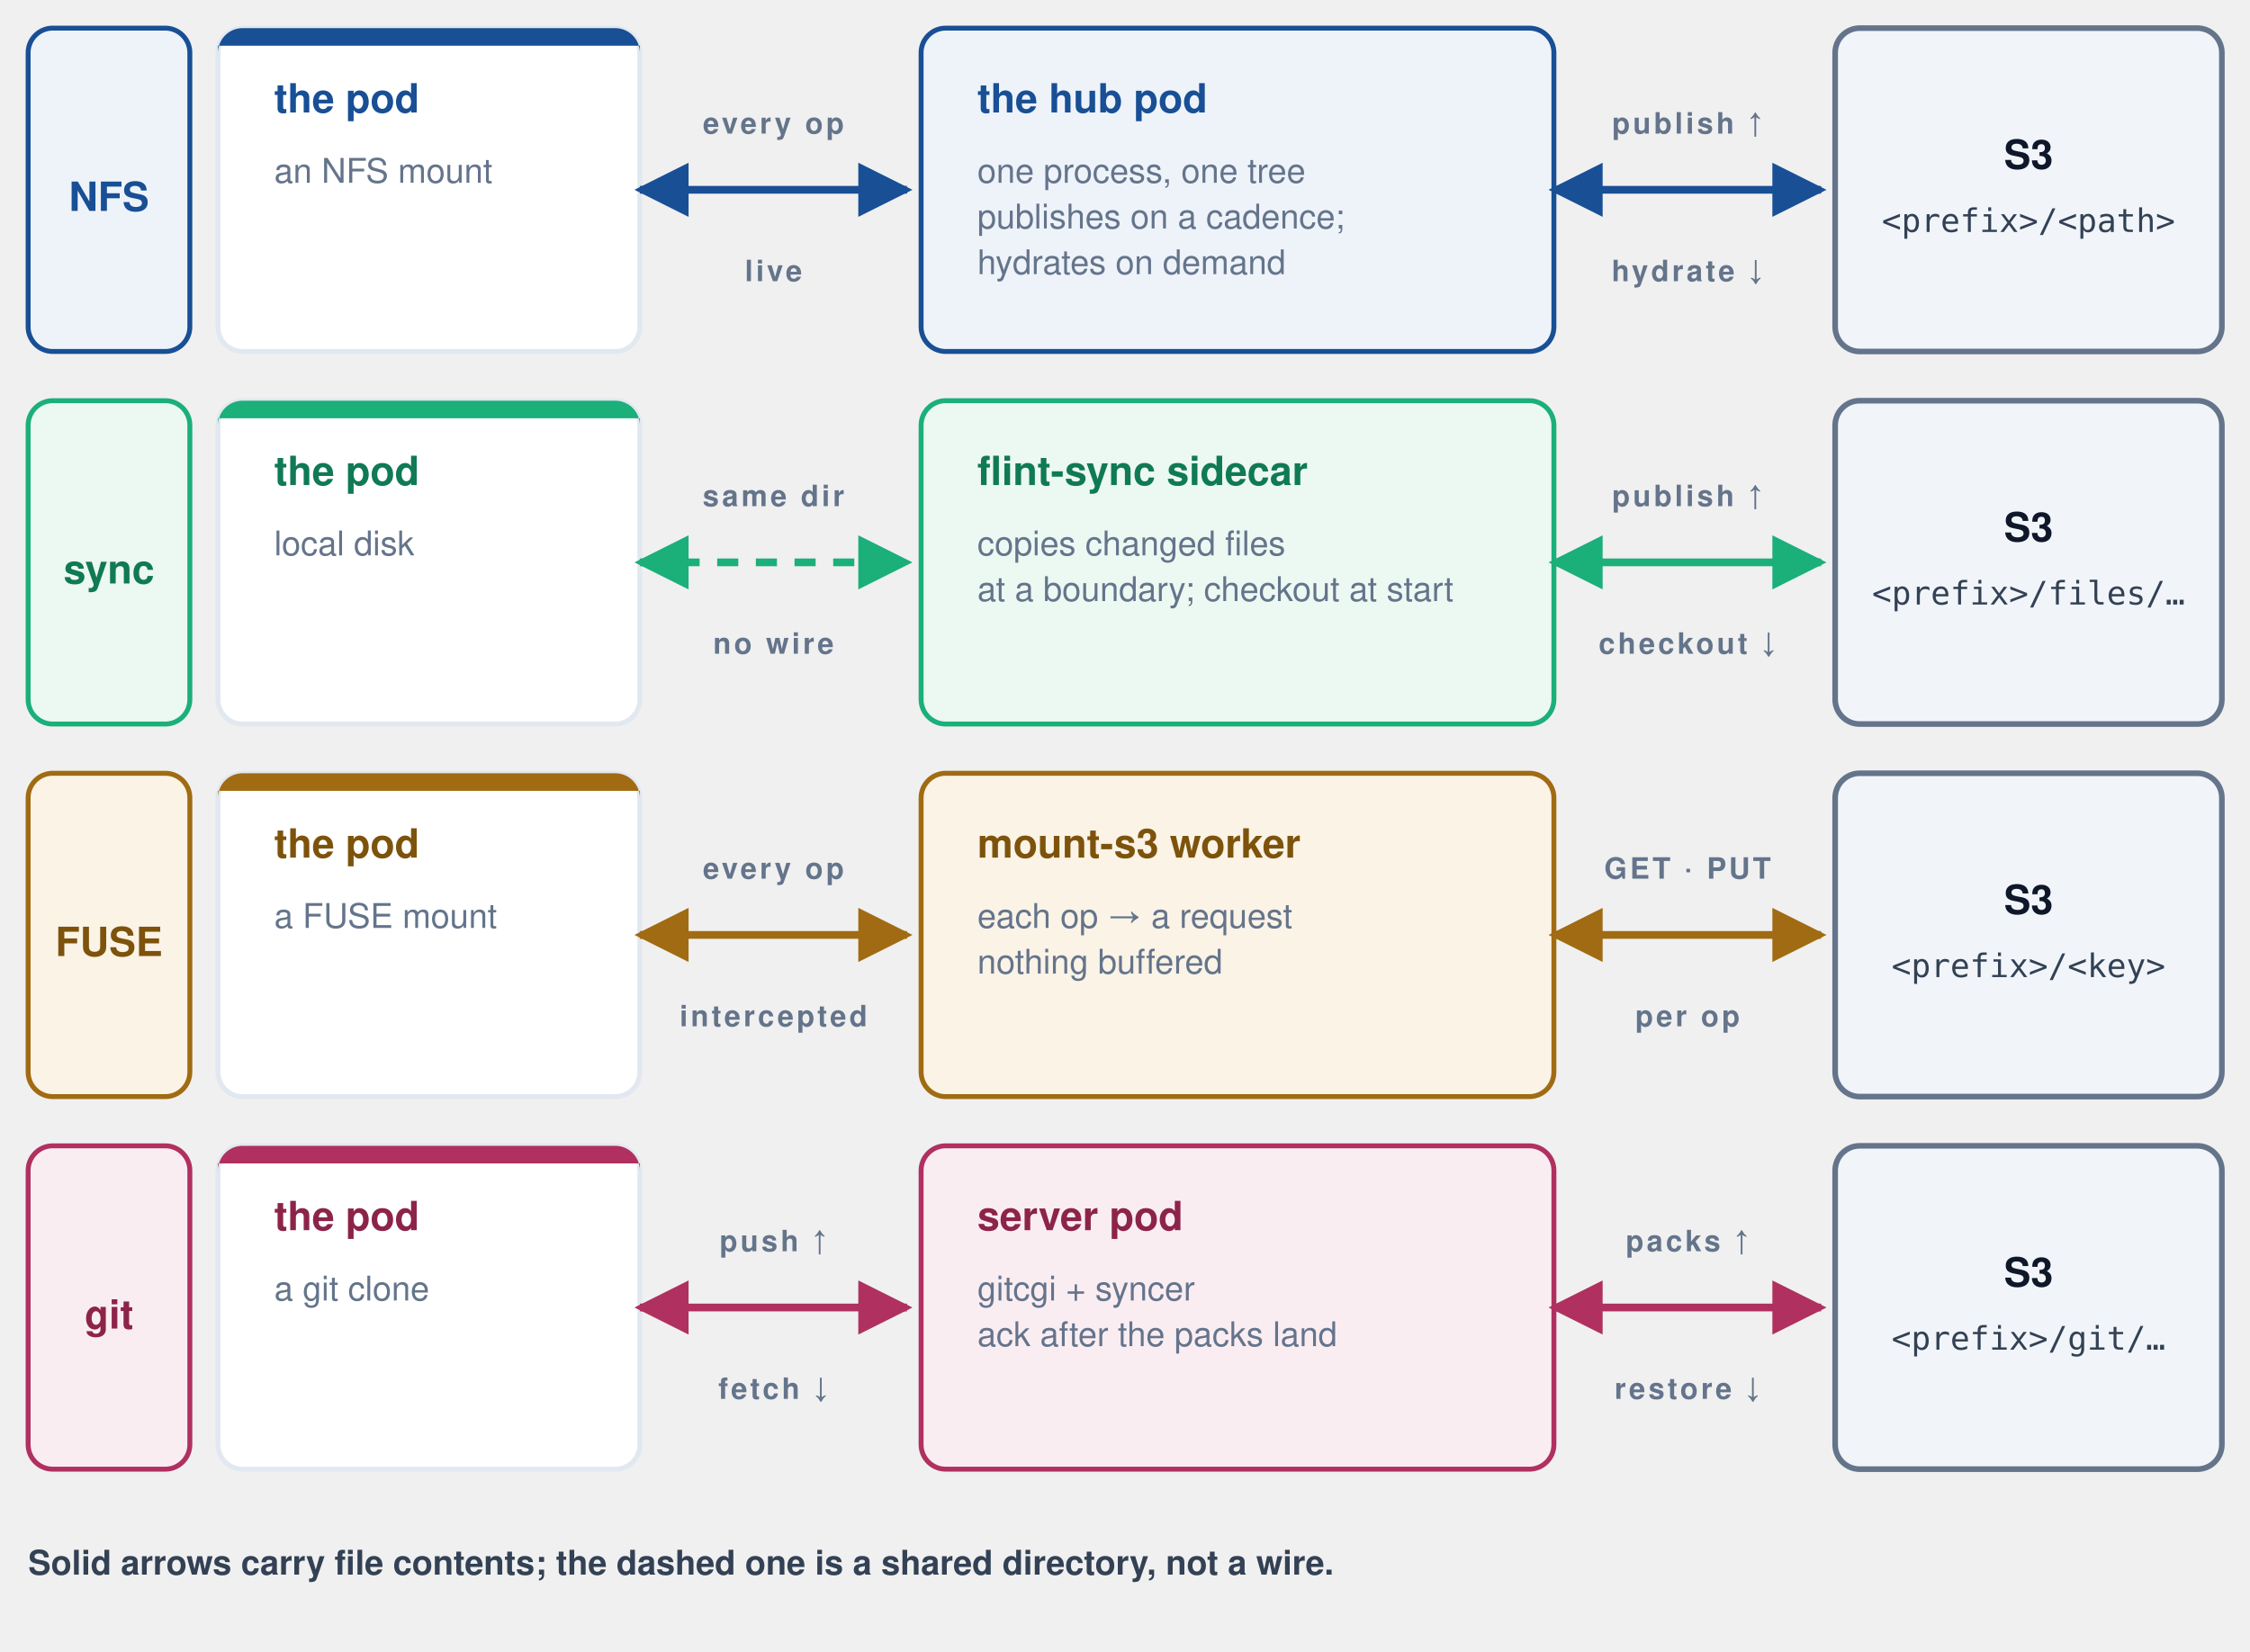
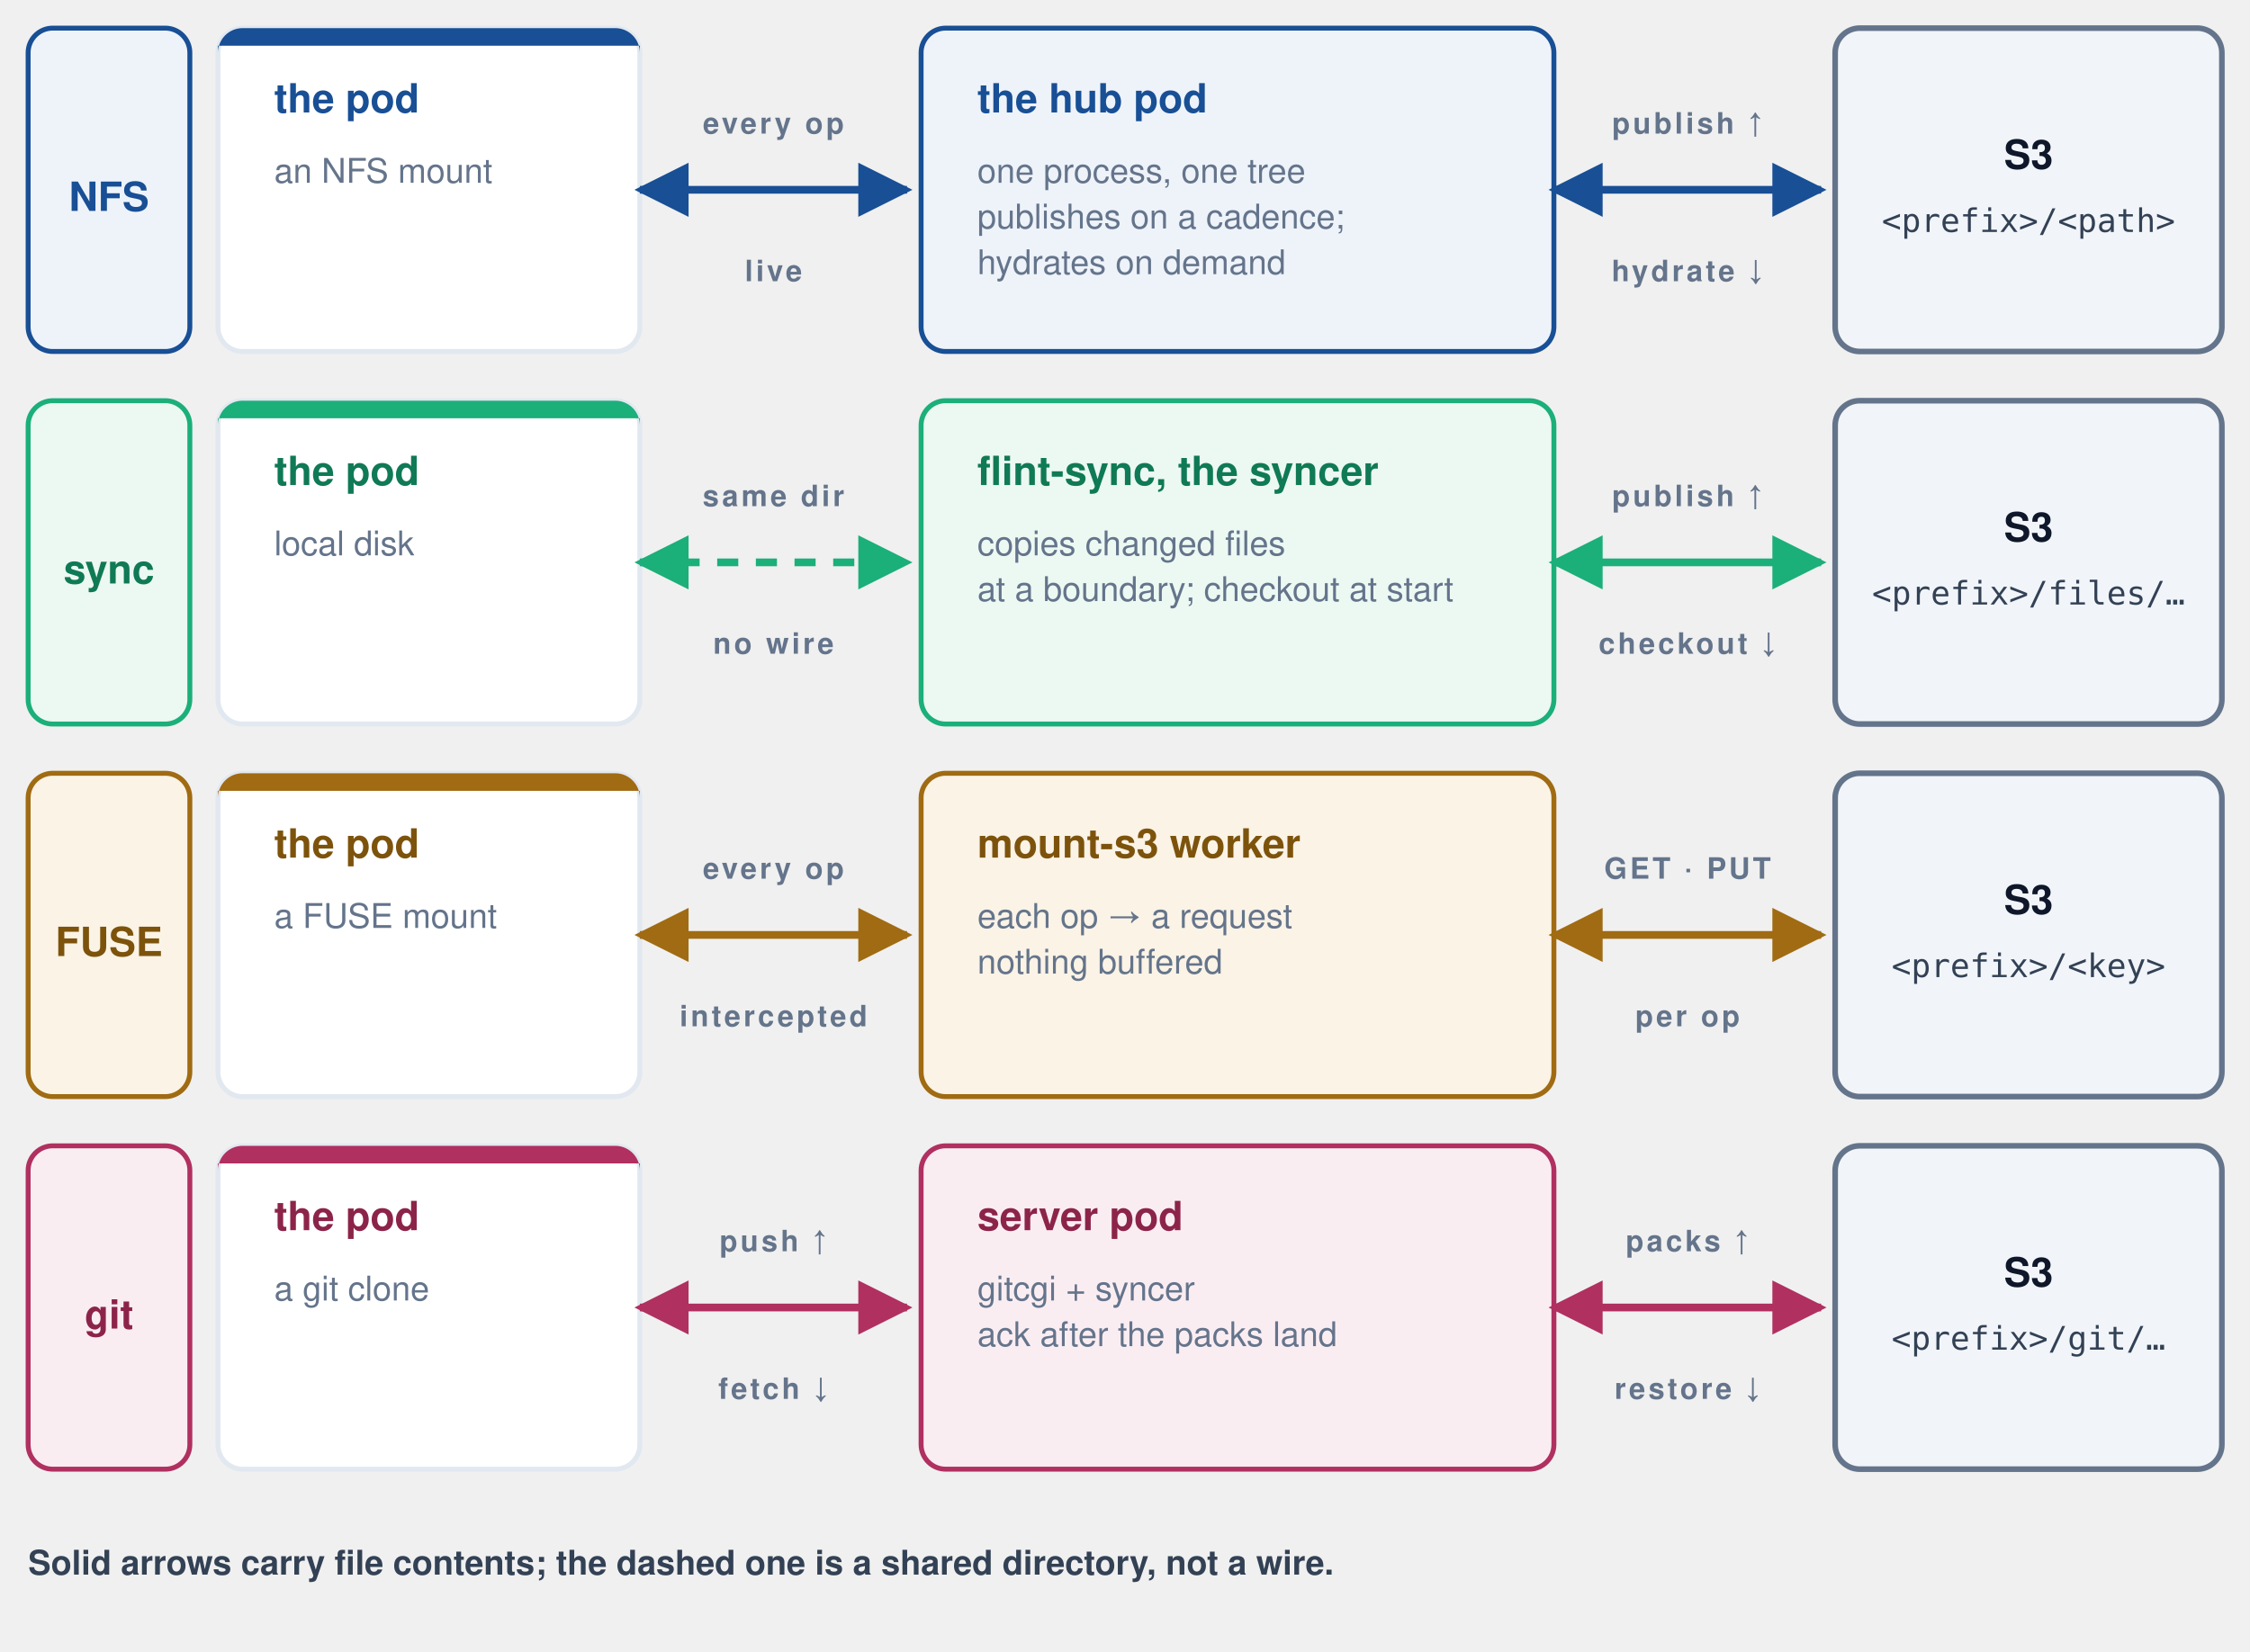
<svg xmlns="http://www.w3.org/2000/svg" viewBox="0 0 640 470" role="img" aria-label="The data flow of the four front ends as four rows: the pod, what carries the bytes, and the S3 prefix, with the moment the bytes move written on the arrows.">
  <style>
  text{font-family:"Helvetica Neue",Helvetica,Arial,sans-serif;fill:#0f172a}
  .t1{font-size:14.96px;font-weight:600}
  .t2{font-size:11.44px;font-weight:600}
  .t3{font-size:10.56px}
  .t3b{font-size:10.56px;font-weight:600;fill:#334155}
  .t4{font-size:9.68px;fill:#64748b}
  .t4b{font-size:9.68px;font-weight:600;fill:#334155}
  .mono{font-family:Menlo,"SF Mono",Consolas,monospace;font-size:9.24px;fill:#334155}
  .mute{fill:#64748b}
  .cap{font-size:8.36px;font-weight:600;letter-spacing:.1em;fill:#64748b}
  .num{font-size:9.68px;font-weight:600;fill:#ffffff}
  .on{font-size:11.44px;font-weight:600;fill:#ffffff}
  .onsub{font-size:9.68px;fill:#ffffff;opacity:.85}
  .c-red{fill:#b4232a}
  .c-lite{fill:#184f95} .c-lean{fill:#0f7a55} .c-pass{fill:#7d530c} .c-forge{fill:#8c2449}
  .f-lite{fill:#184f95} .f-lean{fill:#1baf7a} .f-pass{fill:#a06b12} .f-forge{fill:#b03060}
  .f-red{fill:#b4232a} .f-ink{fill:#334155}
  .b-lite{fill:#eef3fa;stroke:#184f95;stroke-width:1.4} .b-lean{fill:#ecf8f2;stroke:#1baf7a;stroke-width:1.4} .b-pass{fill:#faf3e6;stroke:#a06b12;stroke-width:1.4} .b-forge{fill:#faedf2;stroke:#b03060;stroke-width:1.4}
  .hd-lite{fill:#184f95} .hd-lean{fill:#0f7a55} .hd-pass{fill:#7d530c} .hd-forge{fill:#8c2449}
  .hd-lbl{fill:#334155}
  .l-lite{stroke:#184f95;stroke-width:2.2;fill:none} .l-lean{stroke:#1baf7a;stroke-width:2.2;fill:none} .l-pass{stroke:#a06b12;stroke-width:2.2;fill:none} .l-forge{stroke:#b03060;stroke-width:2.2;fill:none}
  .l-ctl{stroke:#94a3b8;stroke-width:1.6;fill:none}
  .l-ink{stroke:#334155;stroke-width:2.2;fill:none}
  .l-red{stroke:#b4232a;stroke-width:2.2;fill:none}
  .bx{fill:#ffffff;stroke:#e2e8f0;stroke-width:1.4}
  .panel{fill:#f8fafc;stroke:#e2e8f0;stroke-width:1.4}
  .s3{fill:#f1f5f9;stroke:#64748b;stroke-width:1.6}
  .grp{fill:none;stroke:#94a3b8;stroke-width:1.3;stroke-dasharray:7 5}
  .hair{stroke:#e2e8f0;stroke-width:1}
  .lbl{fill:#f8fafc} .rowb{fill:#fbfcfd}
  .frame{fill:none;stroke:#e2e8f0;stroke-width:1.2}
  .halo{fill:#ffffff}
  .chip{fill:#f8fafc;stroke:#e2e8f0;stroke-width:1}
  .chip-red{fill:#b4232a}
  .chip-lite{fill:#184f95} .chip-lean{fill:#0f7a55} .chip-pass{fill:#7d530c} .chip-forge{fill:#8c2449}
  .chip .cap{fill:#334155}
  /* On a filled shape. Last on purpose: a class beats a presentation
     attribute, so this must win over .t4/.cap/.mono. */
  .on,.num,.onsub{fill:#ffffff}
  .cap.on{fill:#ffffff}
</style>
  <defs>
    <marker id="a-lite" viewBox="0 0 10 10" refX="9" refY="5" markerWidth="7" markerHeight="7" orient="auto-start-reverse">
      <path d="M0,0 L10,5 L0,10 z" fill="#184f95" />
    </marker>
    <marker id="a-lean" viewBox="0 0 10 10" refX="9" refY="5" markerWidth="7" markerHeight="7" orient="auto-start-reverse">
      <path d="M0,0 L10,5 L0,10 z" fill="#1baf7a" />
    </marker>
    <marker id="a-pass" viewBox="0 0 10 10" refX="9" refY="5" markerWidth="7" markerHeight="7" orient="auto-start-reverse">
      <path d="M0,0 L10,5 L0,10 z" fill="#a06b12" />
    </marker>
    <marker id="a-forge" viewBox="0 0 10 10" refX="9" refY="5" markerWidth="7" markerHeight="7" orient="auto-start-reverse">
      <path d="M0,0 L10,5 L0,10 z" fill="#b03060" />
    </marker>
    <marker id="a-ctl" viewBox="0 0 10 10" refX="9" refY="5" markerWidth="7" markerHeight="7" orient="auto-start-reverse">
      <path d="M0,0 L10,5 L0,10 z" fill="#94a3b8" />
    </marker>
    <marker id="a-ink" viewBox="0 0 10 10" refX="9" refY="5" markerWidth="7" markerHeight="7" orient="auto-start-reverse">
      <path d="M0,0 L10,5 L0,10 z" fill="#334155" />
    </marker>
    <marker id="a-red" viewBox="0 0 10 10" refX="9" refY="5" markerWidth="7" markerHeight="7" orient="auto-start-reverse">
      <path d="M0,0 L10,5 L0,10 z" fill="#b4232a" />
    </marker>
  </defs>
  <rect x="8" y="8" width="46" height="92" rx="7" class="b-lite" />
  <text class="t2 c-lite" x="31" y="60" style="text-anchor:middle">NFS</text>
  <rect x="62" y="8" width="120" height="92" rx="7" class="bx" />
  <path class="f-lite" d="M69,8 H175 A7,7 0 0 1 182,15 V13 H62 V15 A7,7 0 0 1 69,8 Z" />
  <text class="t2 c-lite" x="78" y="32">the pod</text>
  <text class="t4" x="78" y="52">an NFS mount</text>
  <line class="l-lite" x1="182" y1="54" x2="258" y2="54" marker-start="url(#a-lite)" marker-end="url(#a-lite)" />
  <text class="cap" x="220" y="38" style="text-anchor:middle">every op</text>
  <text class="cap" x="220" y="80" style="text-anchor:middle">live</text>
  <rect x="262" y="8" width="180" height="92" rx="7" class="b-lite" />
  <text class="t2 c-lite" x="278" y="32">the hub pod</text>
  <text class="t4" x="278" y="52">one process, one tree</text>
  <text class="t4" x="278" y="65">publishes on a cadence;</text>
  <text class="t4" x="278" y="78">hydrates on demand</text>
  <line class="l-lite" x1="442" y1="54" x2="518" y2="54" marker-start="url(#a-lite)" marker-end="url(#a-lite)" />
  <text class="cap" x="480" y="38" style="text-anchor:middle">publish ↑</text>
  <text class="cap" x="480" y="80" style="text-anchor:middle">hydrate ↓</text>
  <rect x="522" y="8" width="110" height="92" rx="7" class="s3" />
  <text class="t2" x="577" y="48" style="text-anchor:middle">S3</text>
  <text class="mono" x="577" y="66" style="text-anchor:middle" xml:space="preserve">&lt;prefix&gt;/&lt;path&gt;</text>
  <rect x="8" y="114" width="46" height="92" rx="7" class="b-lean" />
  <text class="t2 c-lean" x="31" y="166" style="text-anchor:middle">sync</text>
  <rect x="62" y="114" width="120" height="92" rx="7" class="bx" />
  <path class="f-lean" d="M69,114 H175 A7,7 0 0 1 182,121 V119 H62 V121 A7,7 0 0 1 69,114 Z" />
  <text class="t2 c-lean" x="78" y="138">the pod</text>
  <text class="t4" x="78" y="158">local disk</text>
  <line class="l-lean" x1="182" y1="160" x2="258" y2="160" stroke-dasharray="6 5" marker-start="url(#a-lean)" marker-end="url(#a-lean)" />
  <text class="cap" x="220" y="144" style="text-anchor:middle">same dir</text>
  <text class="cap" x="220" y="186" style="text-anchor:middle">no wire</text>
  <rect x="262" y="114" width="180" height="92" rx="7" class="b-lean" />
-   <text class="t2 c-lean" x="278" y="138">flint-sync sidecar</text>
+   <text class="t2 c-lean" x="278" y="138">flint-sync, the syncer</text>
  <text class="t4" x="278" y="158">copies changed files</text>
  <text class="t4" x="278" y="171">at a boundary; checkout at start</text>
  <line class="l-lean" x1="442" y1="160" x2="518" y2="160" marker-start="url(#a-lean)" marker-end="url(#a-lean)" />
  <text class="cap" x="480" y="144" style="text-anchor:middle">publish ↑</text>
  <text class="cap" x="480" y="186" style="text-anchor:middle">checkout ↓</text>
  <rect x="522" y="114" width="110" height="92" rx="7" class="s3" />
  <text class="t2" x="577" y="154" style="text-anchor:middle">S3</text>
  <text class="mono" x="577" y="172" style="text-anchor:middle" xml:space="preserve">&lt;prefix&gt;/files/…</text>
  <rect x="8" y="220" width="46" height="92" rx="7" class="b-pass" />
  <text class="t2 c-pass" x="31" y="272" style="text-anchor:middle">FUSE</text>
  <rect x="62" y="220" width="120" height="92" rx="7" class="bx" />
  <path class="f-pass" d="M69,220 H175 A7,7 0 0 1 182,227 V225 H62 V227 A7,7 0 0 1 69,220 Z" />
  <text class="t2 c-pass" x="78" y="244">the pod</text>
  <text class="t4" x="78" y="264">a FUSE mount</text>
  <line class="l-pass" x1="182" y1="266" x2="258" y2="266" marker-start="url(#a-pass)" marker-end="url(#a-pass)" />
  <text class="cap" x="220" y="250" style="text-anchor:middle">every op</text>
  <text class="cap" x="220" y="292" style="text-anchor:middle">intercepted</text>
  <rect x="262" y="220" width="180" height="92" rx="7" class="b-pass" />
  <text class="t2 c-pass" x="278" y="244">mount-s3 worker</text>
  <text class="t4" x="278" y="264">each op → a request</text>
  <text class="t4" x="278" y="277">nothing buffered</text>
  <line class="l-pass" x1="442" y1="266" x2="518" y2="266" marker-start="url(#a-pass)" marker-end="url(#a-pass)" />
  <text class="cap" x="480" y="250" style="text-anchor:middle">GET · PUT</text>
  <text class="cap" x="480" y="292" style="text-anchor:middle">per op</text>
  <rect x="522" y="220" width="110" height="92" rx="7" class="s3" />
  <text class="t2" x="577" y="260" style="text-anchor:middle">S3</text>
  <text class="mono" x="577" y="278" style="text-anchor:middle" xml:space="preserve">&lt;prefix&gt;/&lt;key&gt;</text>
  <rect x="8" y="326" width="46" height="92" rx="7" class="b-forge" />
  <text class="t2 c-forge" x="31" y="378" style="text-anchor:middle">git</text>
  <rect x="62" y="326" width="120" height="92" rx="7" class="bx" />
  <path class="f-forge" d="M69,326 H175 A7,7 0 0 1 182,333 V331 H62 V333 A7,7 0 0 1 69,326 Z" />
  <text class="t2 c-forge" x="78" y="350">the pod</text>
  <text class="t4" x="78" y="370">a git clone</text>
  <line class="l-forge" x1="182" y1="372" x2="258" y2="372" marker-start="url(#a-forge)" marker-end="url(#a-forge)" />
  <text class="cap" x="220" y="356" style="text-anchor:middle">push ↑</text>
  <text class="cap" x="220" y="398" style="text-anchor:middle">fetch ↓</text>
  <rect x="262" y="326" width="180" height="92" rx="7" class="b-forge" />
  <text class="t2 c-forge" x="278" y="350">server pod</text>
  <text class="t4" x="278" y="370">gitcgi + syncer</text>
  <text class="t4" x="278" y="383">ack after the packs land</text>
  <line class="l-forge" x1="442" y1="372" x2="518" y2="372" marker-start="url(#a-forge)" marker-end="url(#a-forge)" />
  <text class="cap" x="480" y="356" style="text-anchor:middle">packs ↑</text>
  <text class="cap" x="480" y="398" style="text-anchor:middle">restore ↓</text>
  <rect x="522" y="326" width="110" height="92" rx="7" class="s3" />
  <text class="t2" x="577" y="366" style="text-anchor:middle">S3</text>
  <text class="mono" x="577" y="384" style="text-anchor:middle" xml:space="preserve">&lt;prefix&gt;/git/…</text>
  <text class="t4b" x="8" y="448">Solid arrows carry file contents; the dashed one is a shared directory, not a wire.</text>
</svg>
